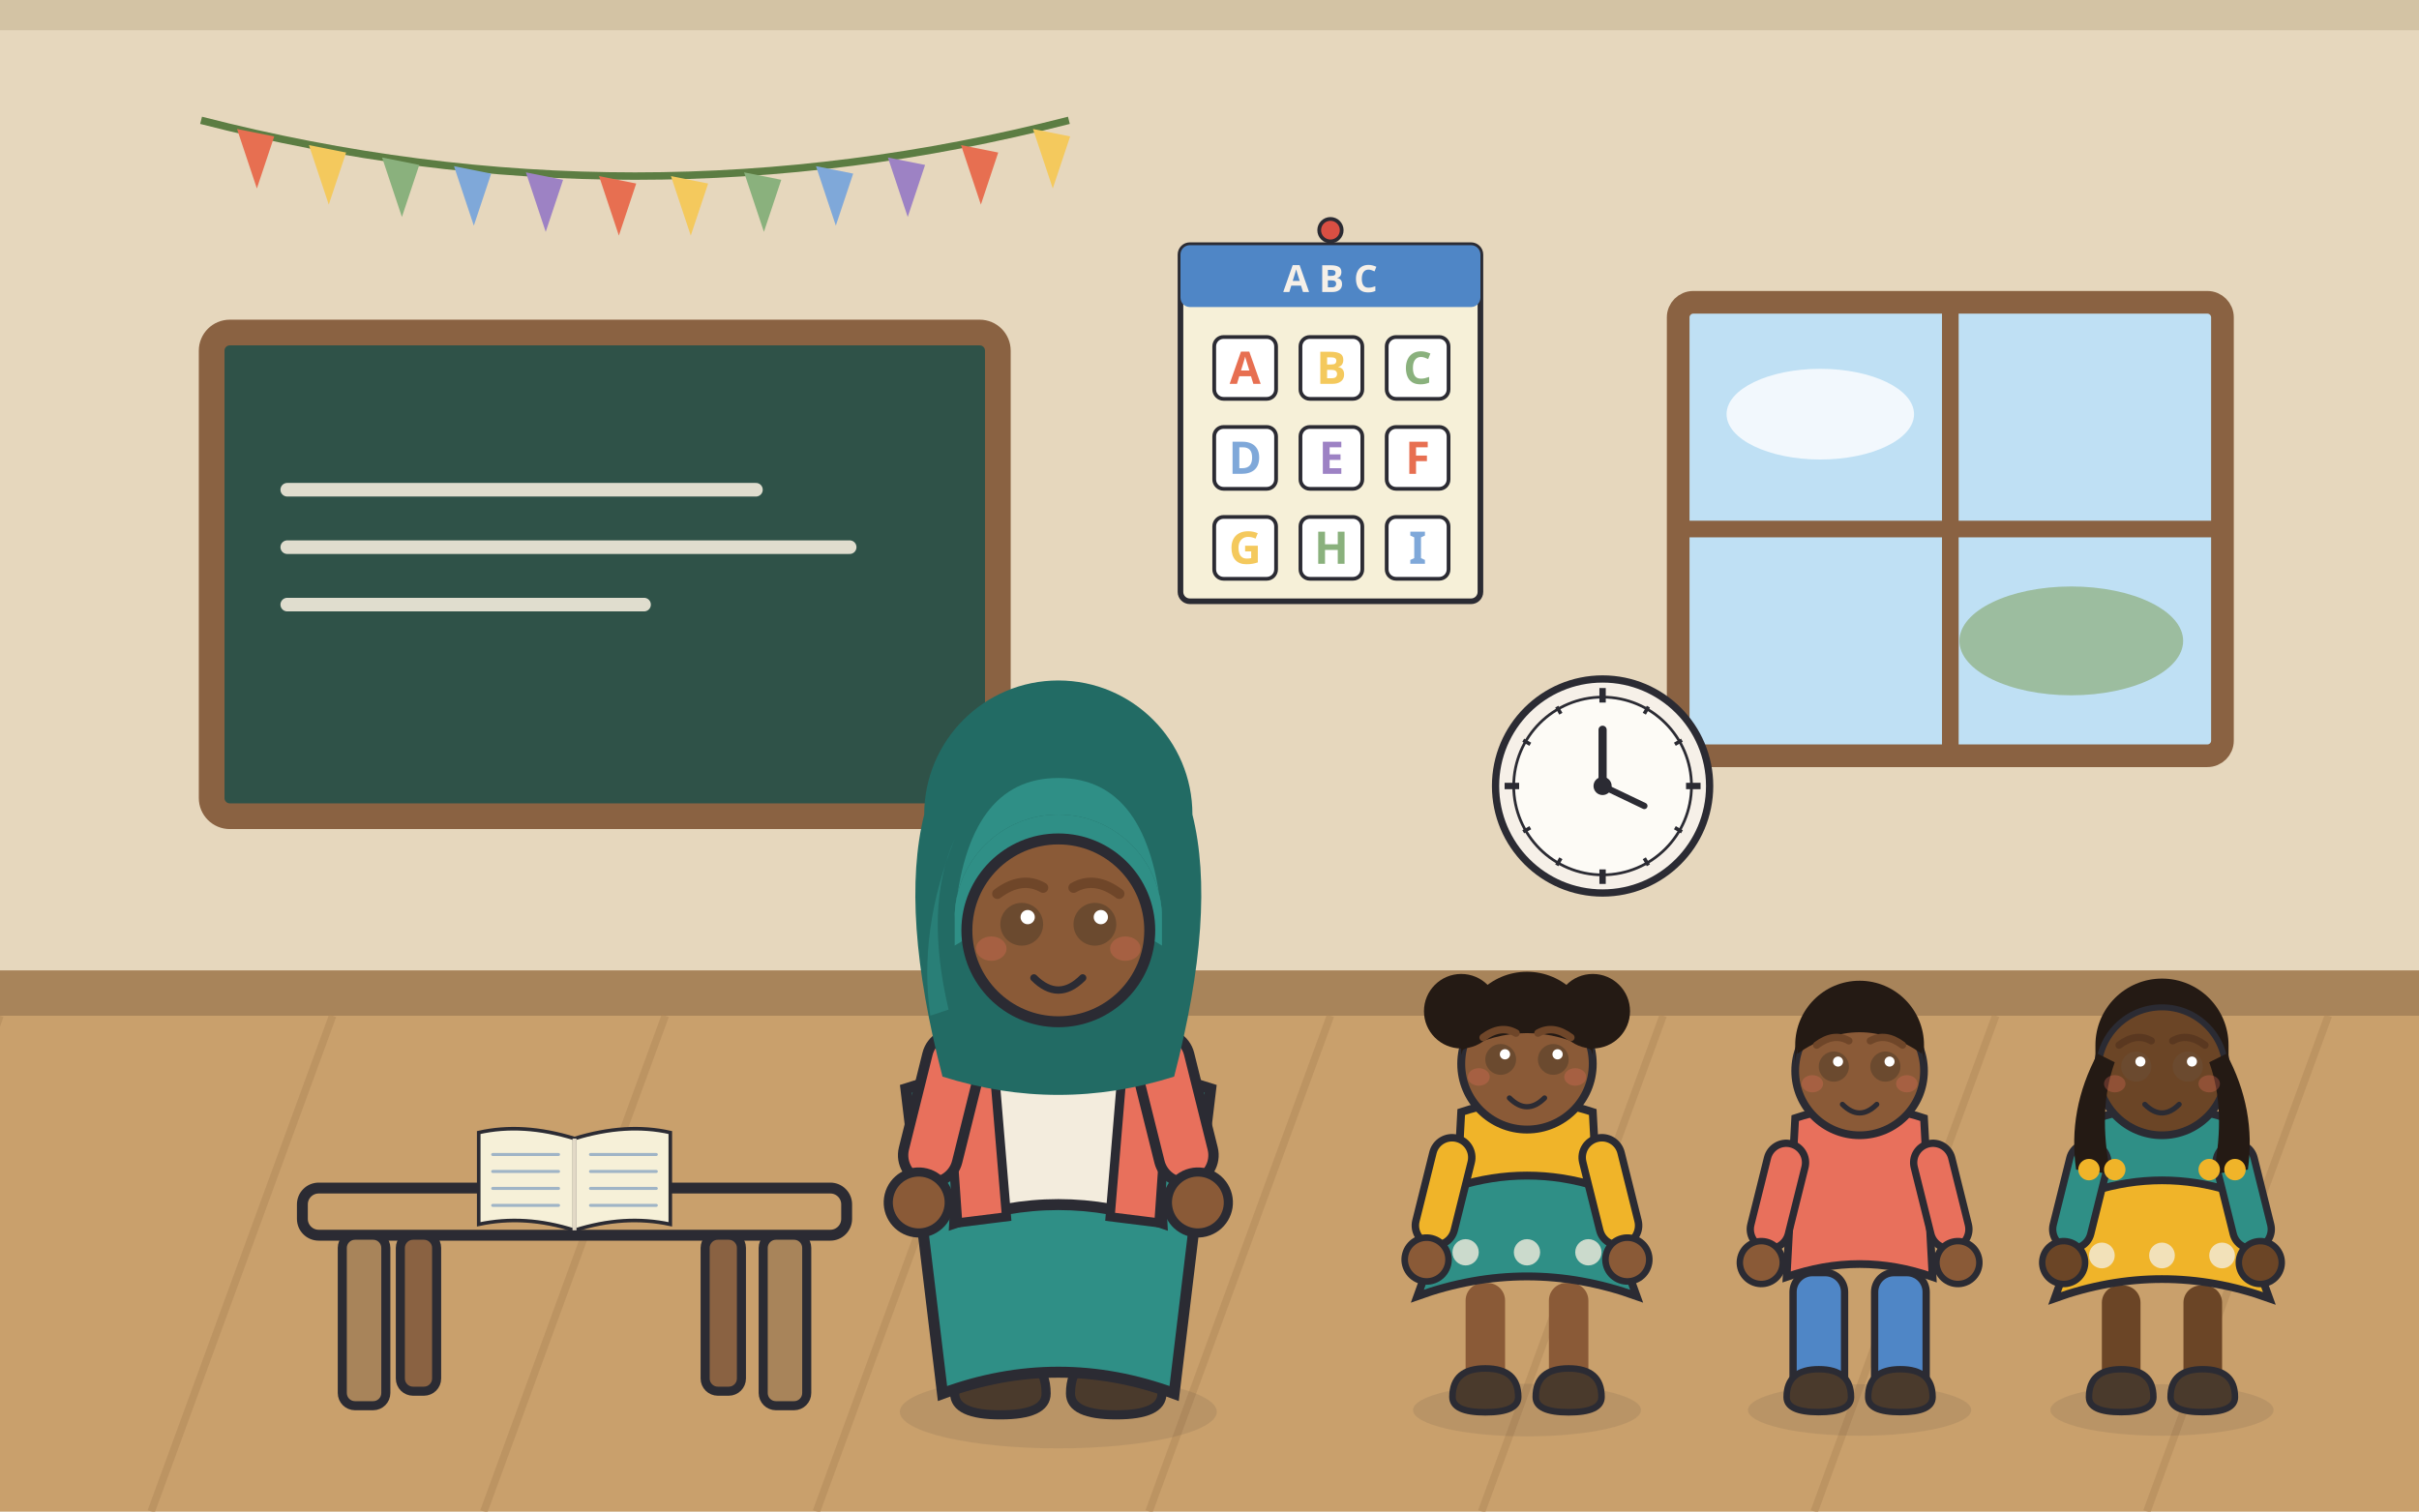
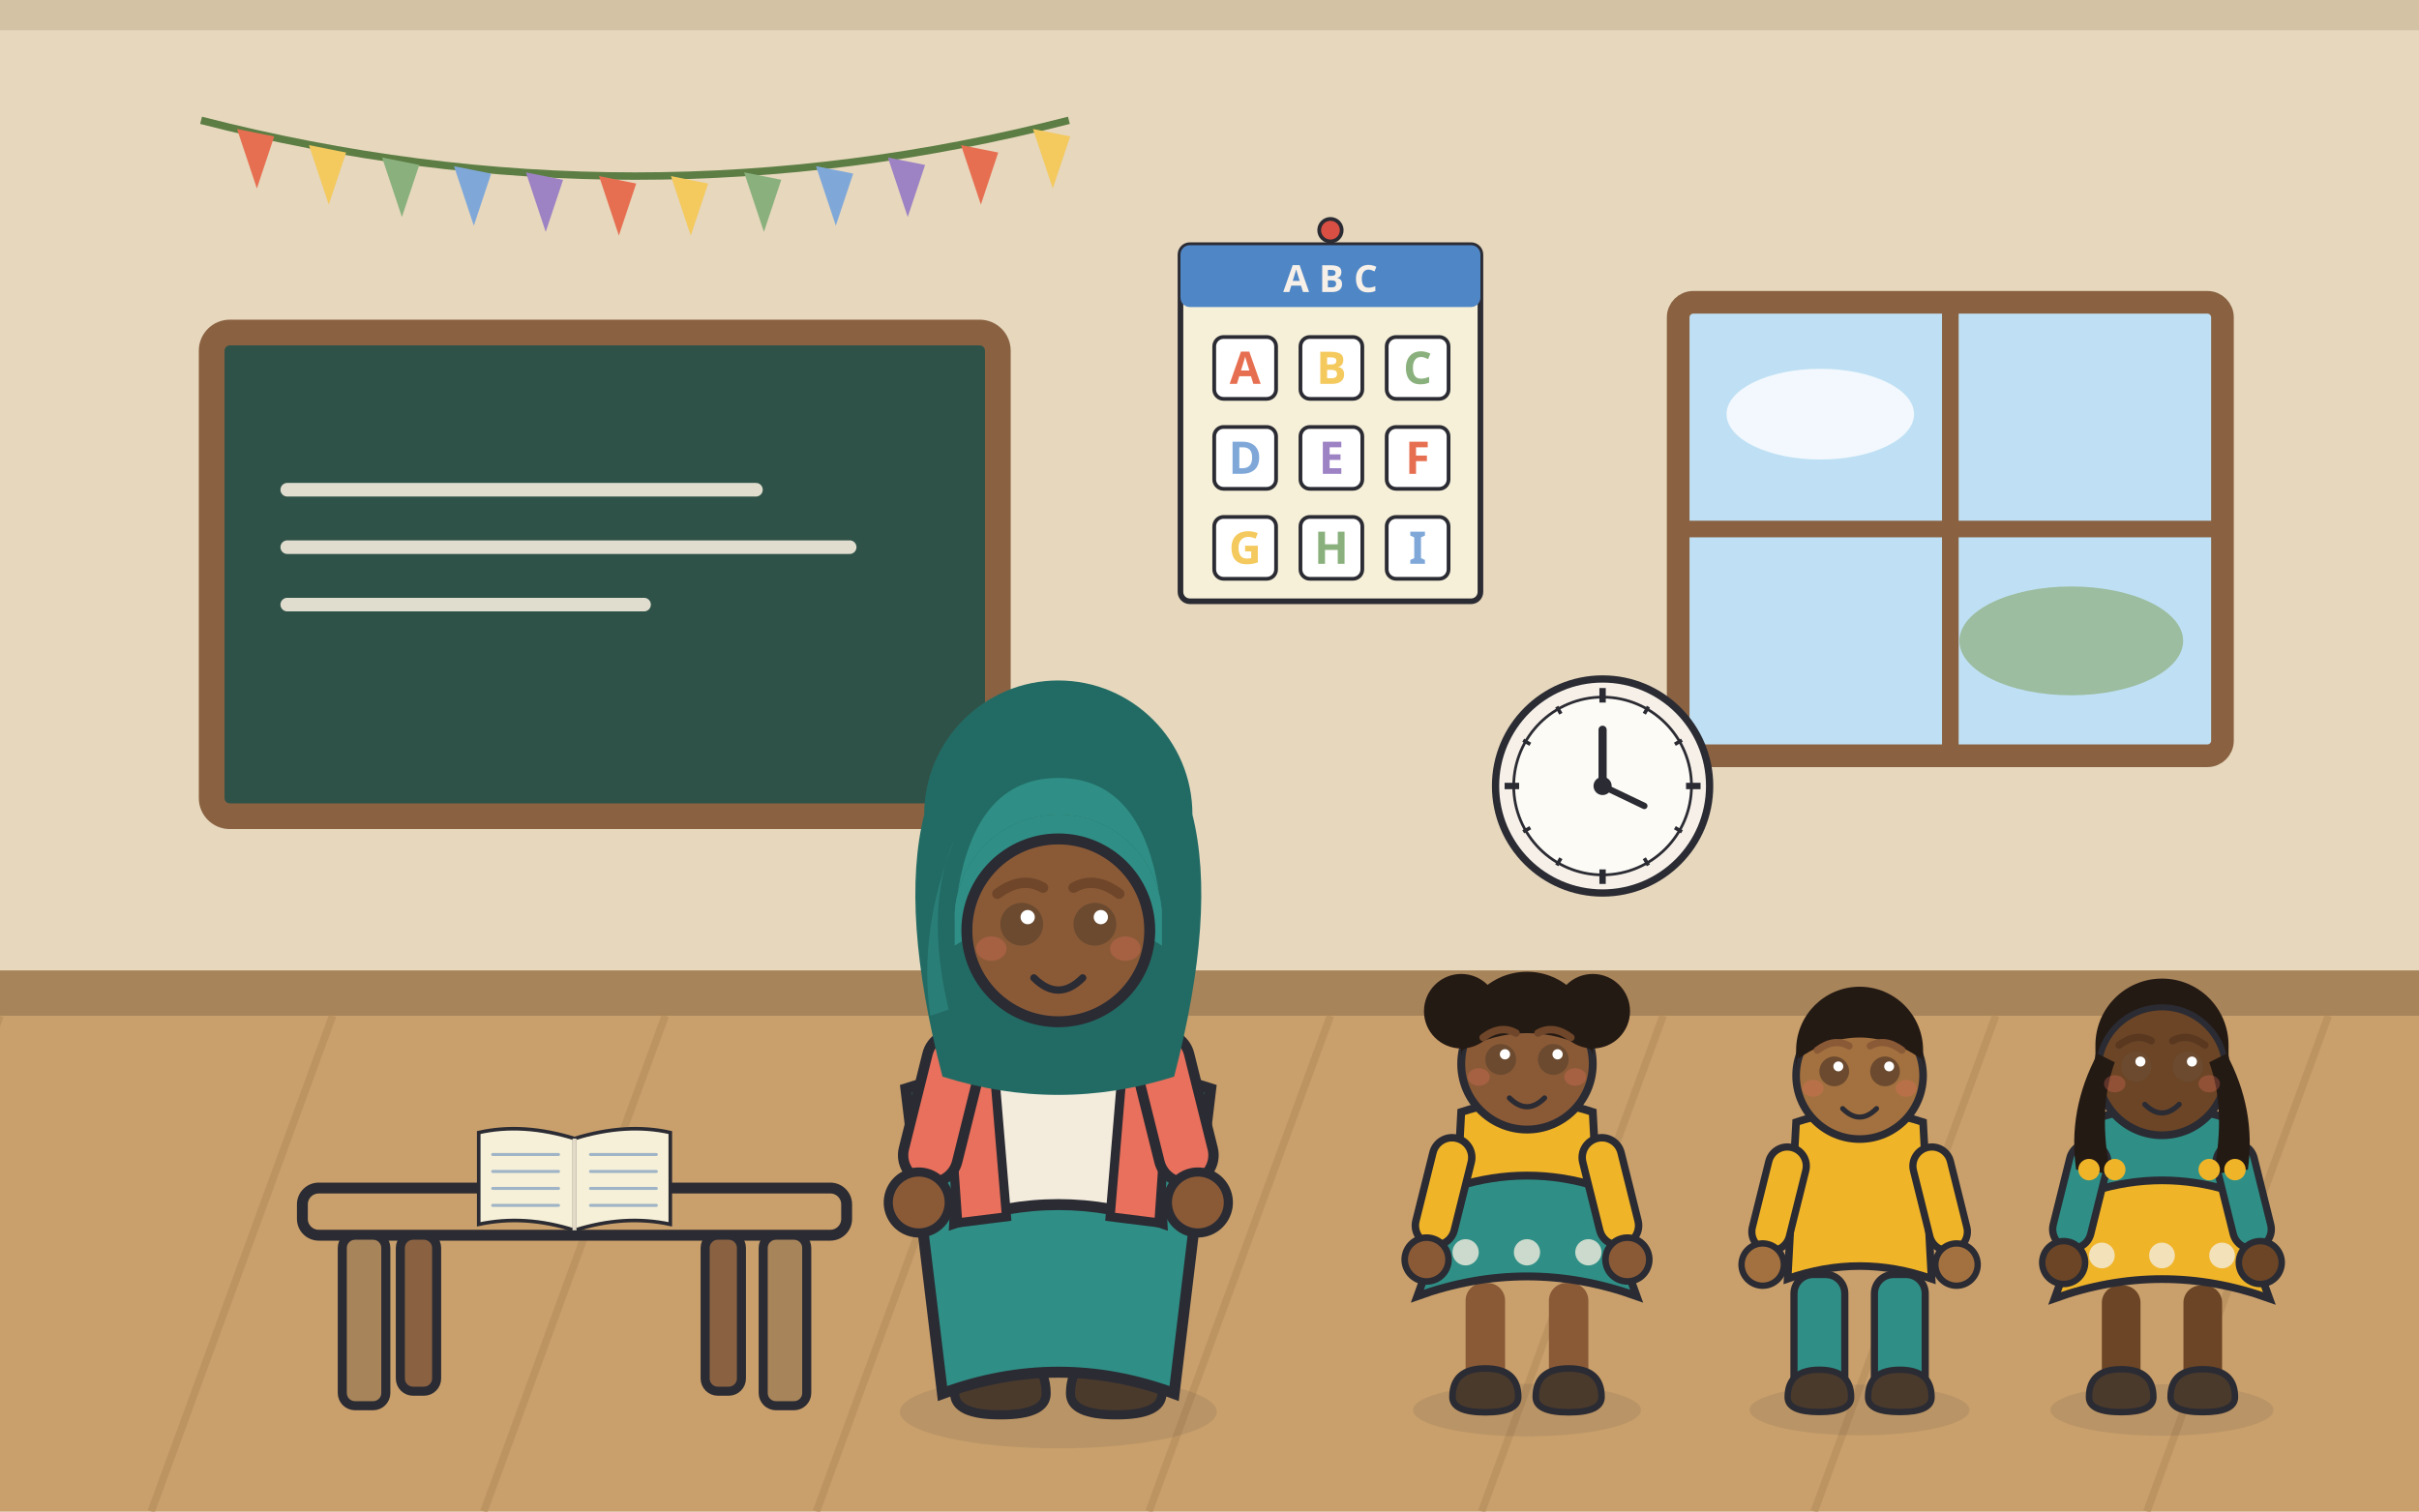
<svg xmlns="http://www.w3.org/2000/svg" viewBox="0 0 1600 1000" role="img">
  <style>
@media (prefers-reduced-motion: no-preference) {
  .anim-idle { animation: idle 3.8s ease-in-out infinite alternate; }
  @keyframes idle { from { transform: translateY(0); } to { transform: translateY(-6px); } }
  .anim-tail { transform-box: fill-box; transform-origin: 100% 20%; animation: tail 2.6s ease-in-out infinite alternate; }
  @keyframes tail { from { transform: rotate(-6deg); } to { transform: rotate(8deg); } }
  .anim-blink { transform-box: fill-box; transform-origin: center; animation: blink 5.2s infinite; }
  @keyframes blink { 0%, 93%, 100% { transform: scaleY(1); } 95%, 97% { transform: scaleY(0.12); } }
  .anim-glow { transform-box: fill-box; transform-origin: center; animation: glow 4.2s ease-in-out infinite alternate; }
  @keyframes glow { from { transform: scale(1); opacity: 0.5; } to { transform: scale(1.08); opacity: 0.75; } }
  .anim-shimmer { animation: shimmer 5s ease-in-out infinite alternate; }
  @keyframes shimmer { from { opacity: 0.62; } to { opacity: 0.92; } }
  .anim-grass { transform-box: fill-box; transform-origin: 50% 100%; animation: sway 3.2s ease-in-out infinite alternate; }
  .anim-canopy { transform-box: fill-box; transform-origin: 50% 100%; animation: sway 5.6s ease-in-out infinite alternate; }
  @keyframes sway { from { transform: rotate(-1.8deg); } to { transform: rotate(2.2deg); } }
  .anim-rain { animation: rainfall 1.15s linear infinite; }
  @keyframes rainfall { from { transform: translateY(-32px); opacity: 0.85; } 75% { opacity: 0.55; } to { transform: translateY(72px); opacity: 0; } }
  .anim-ripple { transform-box: fill-box; transform-origin: center; animation: ripple 3.4s ease-in-out infinite alternate; }
  @keyframes ripple { from { transform: scale(1); opacity: 0.8; } to { transform: scale(1.18); opacity: 0.55; } }
  .anim-drip { animation: drip 1s ease-in infinite; }
  @keyframes drip { from { transform: translateY(-12px); opacity: 0.95; } to { transform: translateY(28px); opacity: 0; } }
  .anim-flow { stroke-dasharray: 26 20; animation: flow 0.8s linear infinite; }
  @keyframes flow { from { stroke-dashoffset: 0; } to { stroke-dashoffset: -46; } }
  .anim-splash { transform-box: fill-box; transform-origin: 50% 100%; animation: splashPulse 1.7s ease-in-out infinite alternate; }
  @keyframes splashPulse { from { transform: scale(0.97); } to { transform: scale(1.05); } }
  .anim-strain { transform-box: fill-box; transform-origin: center; animation: strain 0.9s ease-in-out infinite alternate; }
  @keyframes strain { from { transform: translateX(-5px); } to { transform: translateX(4px); } }
  .anim-float { transform-box: fill-box; transform-origin: center; animation: floaty 2.6s ease-in-out infinite alternate; }
  @keyframes floaty { from { transform: translateY(0) scale(1); } to { transform: translateY(-12px) scale(1.08); } }
  .anim-wave { animation: wave 2.4s ease-in-out infinite; opacity: 0; }
  @keyframes wave { 0% { opacity: 0; } 30% { opacity: 0.9; } 60%, 100% { opacity: 0; } }
  .anim-cloud { animation: cloudDrift 9s ease-in-out infinite alternate; }
  @keyframes cloudDrift { from { transform: translateX(-18px); } to { transform: translateX(22px); } }
  .tap-target { cursor: pointer; }
  .tap-target.tap-play { transform-box: fill-box; transform-origin: 50% 85%; animation: tapWiggle 0.7s ease-in-out; }
  .tap-target[data-tap="puddle"].tap-play { transform-origin: center; animation: tapSplash 0.85s ease-out; }
  .tap-target[data-tap="sun"].tap-play { transform-origin: center; animation: tapPulse 0.6s ease-in-out; }
  .tap-target[data-tap="tree"].tap-play { transform-origin: 50% 100%; animation: tapShake 0.7s ease-in-out; }
  @keyframes tapWiggle { 0% { transform: rotate(0); } 25% { transform: rotate(-4deg) scale(1.03); } 55% { transform: rotate(3deg) scale(1.04); } 80% { transform: rotate(-1.5deg); } 100% { transform: rotate(0); } }
  @keyframes tapSplash { 0% { transform: scale(1); } 40% { transform: scale(1.06, 0.94); } 70% { transform: scale(0.97, 1.03); } 100% { transform: scale(1); } }
  @keyframes tapPulse { 0% { transform: scale(1); } 50% { transform: scale(1.12); } 100% { transform: scale(1); } }
  @keyframes tapShake { 0% { transform: rotate(0); } 20% { transform: rotate(2.4deg); } 45% { transform: rotate(-2deg); } 70% { transform: rotate(1.2deg); } 100% { transform: rotate(0); } }
  .tap-burst { opacity: 0; }
  .tap-target.tap-play .tap-burst { opacity: 1; }
  .tap-target.tap-play .tap-burst circle { animation: burstUp 0.6s ease-out forwards; }
  @keyframes burstUp { from { transform: translateY(0); opacity: 0.95; } to { transform: translateY(-90px); opacity: 0; } }
}
</style>
  <rect width="1600" height="1000" fill="#e6d7bd" />
  <rect x="0" y="0" width="1600" height="20" fill="#d3c3a4" />
  <rect x="0" y="660" width="1600" height="340" fill="#c9a06c" />
  <rect x="0" y="642" width="1600" height="30" fill="#a8845a" />
  <path d="M 0 672 L -120 1000" stroke="#b08758" stroke-width="5" opacity="0.5" />
  <path d="M 220 672 L 100 1000" stroke="#b08758" stroke-width="5" opacity="0.5" />
  <path d="M 440 672 L 320 1000" stroke="#b08758" stroke-width="5" opacity="0.5" />
  <path d="M 660 672 L 540 1000" stroke="#b08758" stroke-width="5" opacity="0.5" />
  <path d="M 880 672 L 760 1000" stroke="#b08758" stroke-width="5" opacity="0.5" />
  <path d="M 1100 672 L 980 1000" stroke="#b08758" stroke-width="5" opacity="0.5" />
  <path d="M 1320 672 L 1200 1000" stroke="#b08758" stroke-width="5" opacity="0.5" />
  <path d="M 1540 672 L 1420 1000" stroke="#b08758" stroke-width="5" opacity="0.5" />
  <g transform="translate(400 380)">
    <rect x="-260" y="-160" width="520" height="320" rx="12" fill="#2f5248" stroke="#8a6242" stroke-width="17" />
    <path d="M -210 -56 h 310 M -210 -18 h 372 M -210 20 h 236" stroke="#f3ecdd" stroke-width="9" stroke-linecap="round" opacity="0.9" />
  </g>
  <g transform="translate(1290 350)">
    <rect x="-180" y="-150" width="360" height="300" rx="10" fill="#bfe0f4" stroke="#8a6242" stroke-width="15" />
    <path d="M 0 -150 v 300 M -180 0 h 360" stroke="#8a6242" stroke-width="11" />
    <ellipse cx="-86" cy="-76" rx="62" ry="30" fill="#f7fbfe" opacity="0.9" />
    <ellipse cx="80" cy="74" rx="74" ry="36" fill="#7fa05a" opacity="0.55" />
  </g>
  <g transform="translate(880 280) scale(0.62)">
    <rect x="-160" y="-190" width="320" height="380" rx="10" fill="#f6f0d8" stroke="#2b2b33" stroke-width="6" />
    <rect x="-160" y="-190" width="320" height="66" rx="10" fill="#4f86c6" />
    <text x="0" y="-140" text-anchor="middle" font-family="'Trebuchet MS', sans-serif" font-size="40" font-weight="700" fill="#f6f0e8">A B C</text>
    <rect x="-124" y="-92" width="66" height="66" rx="10" fill="#ffffff" stroke="#2b2b33" stroke-width="4" />
    <text x="-91" y="-42" text-anchor="middle" font-family="'Trebuchet MS', sans-serif" font-size="48" font-weight="700" fill="#e76f51">A</text>
    <rect x="-32" y="-92" width="66" height="66" rx="10" fill="#ffffff" stroke="#2b2b33" stroke-width="4" />
    <text x="1" y="-42" text-anchor="middle" font-family="'Trebuchet MS', sans-serif" font-size="48" font-weight="700" fill="#f4c95d">B</text>
    <rect x="60" y="-92" width="66" height="66" rx="10" fill="#ffffff" stroke="#2b2b33" stroke-width="4" />
    <text x="93" y="-42" text-anchor="middle" font-family="'Trebuchet MS', sans-serif" font-size="48" font-weight="700" fill="#8ab17d">C</text>
    <rect x="-124" y="4" width="66" height="66" rx="10" fill="#ffffff" stroke="#2b2b33" stroke-width="4" />
    <text x="-91" y="54" text-anchor="middle" font-family="'Trebuchet MS', sans-serif" font-size="48" font-weight="700" fill="#7fa8d9">D</text>
    <rect x="-32" y="4" width="66" height="66" rx="10" fill="#ffffff" stroke="#2b2b33" stroke-width="4" />
    <text x="1" y="54" text-anchor="middle" font-family="'Trebuchet MS', sans-serif" font-size="48" font-weight="700" fill="#9d82c4">E</text>
    <rect x="60" y="4" width="66" height="66" rx="10" fill="#ffffff" stroke="#2b2b33" stroke-width="4" />
    <text x="93" y="54" text-anchor="middle" font-family="'Trebuchet MS', sans-serif" font-size="48" font-weight="700" fill="#e76f51">F</text>
    <rect x="-124" y="100" width="66" height="66" rx="10" fill="#ffffff" stroke="#2b2b33" stroke-width="4" />
    <text x="-91" y="150" text-anchor="middle" font-family="'Trebuchet MS', sans-serif" font-size="48" font-weight="700" fill="#f4c95d">G</text>
    <rect x="-32" y="100" width="66" height="66" rx="10" fill="#ffffff" stroke="#2b2b33" stroke-width="4" />
    <text x="1" y="150" text-anchor="middle" font-family="'Trebuchet MS', sans-serif" font-size="48" font-weight="700" fill="#8ab17d">H</text>
    <rect x="60" y="100" width="66" height="66" rx="10" fill="#ffffff" stroke="#2b2b33" stroke-width="4" />
    <text x="93" y="150" text-anchor="middle" font-family="'Trebuchet MS', sans-serif" font-size="48" font-weight="700" fill="#7fa8d9">I</text>
    <circle cx="0" cy="-206" r="12" fill="#d94f43" stroke="#2b2b33" stroke-width="4" />
  </g>
  <g transform="translate(1060 520) scale(0.6)">
    <circle cx="0" cy="0" r="118" fill="#f6f0e8" stroke="#2b2b33" stroke-width="8" />
    <circle cx="0" cy="0" r="98" fill="#fdfbf6" stroke="#2b2b33" stroke-width="3" />
    <path d="M 0 -92 v -16" stroke="#2b2b33" stroke-width="7" transform="rotate(0)" />
    <path d="M 0 -92 v -9" stroke="#2b2b33" stroke-width="4" transform="rotate(30)" />
    <path d="M 0 -92 v -9" stroke="#2b2b33" stroke-width="4" transform="rotate(60)" />
    <path d="M 0 -92 v -16" stroke="#2b2b33" stroke-width="7" transform="rotate(90)" />
    <path d="M 0 -92 v -9" stroke="#2b2b33" stroke-width="4" transform="rotate(120)" />
    <path d="M 0 -92 v -9" stroke="#2b2b33" stroke-width="4" transform="rotate(150)" />
    <path d="M 0 -92 v -16" stroke="#2b2b33" stroke-width="7" transform="rotate(180)" />
    <path d="M 0 -92 v -9" stroke="#2b2b33" stroke-width="4" transform="rotate(210)" />
    <path d="M 0 -92 v -9" stroke="#2b2b33" stroke-width="4" transform="rotate(240)" />
    <path d="M 0 -92 v -16" stroke="#2b2b33" stroke-width="7" transform="rotate(270)" />
    <path d="M 0 -92 v -9" stroke="#2b2b33" stroke-width="4" transform="rotate(300)" />
    <path d="M 0 -92 v -9" stroke="#2b2b33" stroke-width="4" transform="rotate(330)" />
    <path d="M 0 0 v -62" stroke="#2b2b33" stroke-width="9" stroke-linecap="round" />
    <path d="M 0 0 l 46 22" stroke="#2b2b33" stroke-width="7" stroke-linecap="round" />
    <circle cx="0" cy="0" r="10" fill="#2b2b33" />
  </g>
  <g transform="translate(420 96) scale(0.82)">
    <path d="M -350 -20 q 350 90 700 0" stroke="#5c7d43" stroke-width="6" fill="none" />
    <path d="M -321 -13 l 30 6 l -14 42 z" fill="#e76f51" />
    <path d="M -263 -0 l 30 6 l -14 42 z" fill="#f4c95d" />
    <path d="M -204 10 l 30 6 l -14 42 z" fill="#8ab17d" />
    <path d="M -146 17 l 30 6 l -14 42 z" fill="#7fa8d9" />
    <path d="M -88 22 l 30 6 l -14 42 z" fill="#9d82c4" />
    <path d="M -29 25 l 30 6 l -14 42 z" fill="#e76f51" />
    <path d="M 29 25 l 30 6 l -14 42 z" fill="#f4c95d" />
    <path d="M 88 22 l 30 6 l -14 42 z" fill="#8ab17d" />
    <path d="M 146 17 l 30 6 l -14 42 z" fill="#7fa8d9" />
    <path d="M 204 10 l 30 6 l -14 42 z" fill="#9d82c4" />
    <path d="M 263 -0 l 30 6 l -14 42 z" fill="#e76f51" />
    <path d="M 321 -13 l 30 6 l -14 42 z" fill="#f4c95d" />
  </g>
  <g transform="translate(380 930) scale(1.2)">
    <rect x="-150" y="-120" width="300" height="26" rx="9" fill="#c9a06c" stroke="#2b2b33" stroke-width="6" />
    <rect x="-128" y="-94" width="24" height="94" rx="7" fill="#a8845a" stroke="#2b2b33" stroke-width="5" />
    <rect x="104" y="-94" width="24" height="94" rx="7" fill="#a8845a" stroke="#2b2b33" stroke-width="5" />
    <rect x="-96" y="-94" width="20" height="86" rx="7" fill="#8a6242" stroke="#2b2b33" stroke-width="5" />
    <rect x="72" y="-94" width="20" height="86" rx="7" fill="#8a6242" stroke="#2b2b33" stroke-width="5" />
    <g transform="translate(0 -122)">
      <g transform="translate(0 0) scale(0.55)">
        <path d="M 0 -46 q -52 -16 -96 -6 l 0 92 q 46 -10 96 6 z" fill="#f6f0d8" stroke="#2b2b33" stroke-width="3.6" />
        <path d="M 0 -46 q 52 -16 96 -6 l 0 92 q -46 -10 -96 6 z" fill="#f6f0d8" stroke="#2b2b33" stroke-width="3.6" />
        <path d="M -16 -30 h -66" stroke="#9fb4c6" stroke-width="3" stroke-linecap="round" />
        <path d="M -16 -13 h -66" stroke="#9fb4c6" stroke-width="3" stroke-linecap="round" />
        <path d="M -16 4 h -66" stroke="#9fb4c6" stroke-width="3" stroke-linecap="round" />
        <path d="M -16 21 h -66" stroke="#9fb4c6" stroke-width="3" stroke-linecap="round" />
        <path d="M 16 -30 h 66" stroke="#9fb4c6" stroke-width="3" stroke-linecap="round" />
        <path d="M 16 -13 h 66" stroke="#9fb4c6" stroke-width="3" stroke-linecap="round" />
        <path d="M 16 4 h 66" stroke="#9fb4c6" stroke-width="3" stroke-linecap="round" />
        <path d="M 16 21 h 66" stroke="#9fb4c6" stroke-width="3" stroke-linecap="round" />
        <path d="M 0 -46 v 92" stroke="#e2d9c6" stroke-width="4" />
      </g>
    </g>
  </g>
  <g transform="translate(700 930) scale(2.016 2.016)">
    <ellipse cx="0" cy="2" rx="52" ry="12" fill="#2b2b33" opacity="0.10" />
    <g class="tap-target" data-figure="yasmin" data-tap="yasmin" data-mood="happy">
      <g class="anim-idle" style="animation-delay:2.02s">
        <rect x="-31" y="-62" width="24" height="58" rx="9" fill="#2f8f86" stroke="#2b2b33" stroke-width="3.4" />
        <rect x="7" y="-62" width="24" height="58" rx="9" fill="#2f8f86" stroke="#2b2b33" stroke-width="3.4" />
        <path d="M -34 -4 q 0 -13 15 -13 q 15 0 15 13 q 0 7 -15 7 q -15 0 -15 -7 z" fill="#4a3a2c" stroke="#2b2b33" stroke-width="3" />
        <path d="M 4 -4 q 0 -13 15 -13 q 15 0 15 13 q 0 7 -15 7 q -15 0 -15 -7 z" fill="#4a3a2c" stroke="#2b2b33" stroke-width="3" />
        <path d="M -38 -4 q 38 -14 76 0 l 12 -100 q -50 -16 -100 0 z" fill="#2f8f86" stroke="#2b2b33" stroke-width="3.6" />
        <path d="M -34 -60 q 34 -12 68 0 l -4 -74 q -30 -10 -60 0 z" fill="#f3ecdd" stroke="#2b2b33" stroke-width="3.6" />
        <path d="M -33 -60 l -5 -72 l 15 -2 l 6 72 z M 33 -60 l 5 -72 l -15 -2 l -6 72 z" fill="#e8705c" stroke="#2b2b33" stroke-width="3" />
        <g transform="translate(-32 -122) rotate(14)">
          <rect x="-9" y="0" width="18" height="50" rx="9" fill="#e8705c" stroke="#2b2b33" stroke-width="3.4" />
          <circle cx="0" cy="57" r="10" fill="#8a5a37" stroke="#2b2b33" stroke-width="3" />
        </g>
        <g transform="translate(32 -122) rotate(-14)">
          <rect x="-9" y="0" width="18" height="50" rx="9" fill="#e8705c" stroke="#2b2b33" stroke-width="3.4" />
          <circle cx="0" cy="57" r="10" fill="#8a5a37" stroke="#2b2b33" stroke-width="3" />
        </g>
        <g transform="translate(0 -156)">
          <path d="M -38 48 q -14 -54 -6 -86 a 36 36 0 0 1 88 0 q 8 32 -6 86 q -38 12 -76 0 z" fill="#226b64" />
          <path d="M -34 -4 a 34 34 0 0 1 68 0 q -4 -46 -34 -46 q -30 0 -34 46 z" fill="#2f8f86" />
          <path d="M -36 26 q -8 -34 2 -56 q -12 30 -8 58 z" fill="#2f8f86" opacity="0.55" />
          <path d="M -34 -4 a 34 34 0 0 1 68 0 l 0 9 q -34 -21 -68 0 z" fill="#2f8f86" />
          <circle cx="0" cy="0" r="30" fill="#8a5a37" stroke="#2b2b33" stroke-width="3.6" />
          <path d="M -30 2 a 30 30 0 0 0 60 0" fill="none" />
          <g transform="translate(-12 -2)">
            <g class="anim-blink">
              <circle cx="0" cy="0" r="7.02" fill="#6b4a2f" />
              <circle cx="1.95" cy="-2.34" r="2.34" fill="#fff" />
            </g>
          </g>
          <g transform="translate(12 -2)">
            <g class="anim-blink">
              <circle cx="0" cy="0" r="7.02" fill="#6b4a2f" />
              <circle cx="1.95" cy="-2.34" r="2.34" fill="#fff" />
            </g>
          </g>
          <path d="M -20 -12 q 8 -6 15 -2 M 20 -12 q -8 -6 -15 -2" stroke="#6f4629" stroke-width="3.4" fill="none" stroke-linecap="round" />
          <g transform="translate(0 14)">
            <path d="M -8 1.6 q 8 8 16 0" stroke="#2b2b33" stroke-width="2.4" fill="none" stroke-linecap="round" />
          </g>
          <ellipse cx="-22" cy="6" rx="5" ry="4" fill="#e8705c" opacity="0.30" />
          <ellipse cx="22" cy="6" rx="5" ry="4" fill="#e8705c" opacity="0.30" />
        </g>
      </g>
    </g>
  </g>
  <g transform="translate(1010 930) scale(1.45 1.45)">
    <ellipse cx="0" cy="2" rx="52" ry="12" fill="#2b2b33" opacity="0.10" />
    <g class="tap-target" data-figure="amal" data-tap="amal" data-mood="happy">
      <g class="anim-idle" style="animation-delay:0.73s">
        <rect x="-28" y="-56" width="18" height="52" rx="8" fill="#8a5a37" />
        <rect x="10" y="-56" width="18" height="52" rx="8" fill="#8a5a37" />
        <path d="M -34 -4 q 0 -13 15 -13 q 15 0 15 13 q 0 7 -15 7 q -15 0 -15 -7 z" fill="#4a3a2c" stroke="#2b2b33" stroke-width="3" />
        <path d="M 4 -4 q 0 -13 15 -13 q 15 0 15 13 q 0 7 -15 7 q -15 0 -15 -7 z" fill="#4a3a2c" stroke="#2b2b33" stroke-width="3" />
        <path d="M -34 -60 q 34 -12 68 0 l -4 -74 q -30 -10 -60 0 z" fill="#f0b429" stroke="#2b2b33" stroke-width="3.6" />
        <path d="M -50 -50 q 50 -18 100 0 l -18 -50 q -32 -10 -64 0 z" fill="#2f8f86" stroke="#2b2b33" stroke-width="3.6" />
        <circle cx="-28" cy="-70" r="6" fill="#f3ecdd" opacity="0.8" />
        <circle cx="0" cy="-70" r="6" fill="#f3ecdd" opacity="0.8" />
        <circle cx="28" cy="-70" r="6" fill="#f3ecdd" opacity="0.8" />
        <g transform="translate(-32 -122) rotate(14)">
          <rect x="-9" y="0" width="18" height="50" rx="9" fill="#f0b429" stroke="#2b2b33" stroke-width="3.4" />
          <circle cx="0" cy="57" r="10" fill="#8a5a37" stroke="#2b2b33" stroke-width="3" />
        </g>
        <g transform="translate(32 -122) rotate(-14)">
          <rect x="-9" y="0" width="18" height="50" rx="9" fill="#f0b429" stroke="#2b2b33" stroke-width="3.4" />
          <circle cx="0" cy="57" r="10" fill="#8a5a37" stroke="#2b2b33" stroke-width="3" />
        </g>
        <g transform="translate(0 -156)">
          <circle cx="0" cy="0" r="30" fill="#8a5a37" stroke="#2b2b33" stroke-width="3.6" />
          <circle cx="-30" cy="-24" r="17" fill="#241a14" />
          <circle cx="30" cy="-24" r="17" fill="#241a14" />
          <path d="M -30 -6 a 30 30 0 0 1 60 0 q -30 -16 -60 0 z" fill="#241a14" />
          <path d="M -30 -4 a 31 31 0 0 1 60 0 l 0 -8 a 30 30 0 0 0 -60 0 z" fill="#241a14" />
          <path d="M -30 2 a 30 30 0 0 0 60 0" fill="none" />
          <g transform="translate(-12 -2)">
            <g class="anim-blink">
              <circle cx="0" cy="0" r="7.02" fill="#6b4a2f" />
              <circle cx="1.95" cy="-2.34" r="2.34" fill="#fff" />
            </g>
          </g>
          <g transform="translate(12 -2)">
            <g class="anim-blink">
              <circle cx="0" cy="0" r="7.02" fill="#6b4a2f" />
              <circle cx="1.95" cy="-2.34" r="2.34" fill="#fff" />
            </g>
          </g>
          <path d="M -20 -12 q 8 -6 15 -2 M 20 -12 q -8 -6 -15 -2" stroke="#6f4629" stroke-width="3.4" fill="none" stroke-linecap="round" />
          <g transform="translate(0 14)">
            <path d="M -8 1.6 q 8 8 16 0" stroke="#2b2b33" stroke-width="2.4" fill="none" stroke-linecap="round" />
          </g>
          <ellipse cx="-22" cy="6" rx="5" ry="4" fill="#e8705c" opacity="0.30" />
          <ellipse cx="22" cy="6" rx="5" ry="4" fill="#e8705c" opacity="0.30" />
        </g>
      </g>
    </g>
  </g>
-   <g transform="translate(1230 930) scale(1.42 1.42)">
+   <g transform="translate(1230 930) scale(1.4 1.4)">
    <ellipse cx="0" cy="2" rx="52" ry="12" fill="#2b2b33" opacity="0.10" />
-     <g class="tap-target" data-figure="adam" data-tap="adam" data-mood="happy">
+     <g class="tap-target" data-figure="leo" data-tap="leo" data-mood="happy">
      <g class="anim-idle" style="animation-delay:1.10s">
-         <rect x="-31" y="-62" width="24" height="58" rx="9" fill="#4f86c6" stroke="#2b2b33" stroke-width="3.4" />
-         <rect x="7" y="-62" width="24" height="58" rx="9" fill="#4f86c6" stroke="#2b2b33" stroke-width="3.4" />
+         <rect x="-31" y="-62" width="24" height="58" rx="9" fill="#2f8f86" stroke="#2b2b33" stroke-width="3.4" />
+         <rect x="7" y="-62" width="24" height="58" rx="9" fill="#2f8f86" stroke="#2b2b33" stroke-width="3.4" />
        <path d="M -34 -4 q 0 -13 15 -13 q 15 0 15 13 q 0 7 -15 7 q -15 0 -15 -7 z" fill="#4a3a2c" stroke="#2b2b33" stroke-width="3" />
        <path d="M 4 -4 q 0 -13 15 -13 q 15 0 15 13 q 0 7 -15 7 q -15 0 -15 -7 z" fill="#4a3a2c" stroke="#2b2b33" stroke-width="3" />
-         <path d="M -34 -60 q 34 -12 68 0 l -4 -74 q -30 -10 -60 0 z" fill="#e8705c" stroke="#2b2b33" stroke-width="3.6" />
+         <path d="M -34 -60 q 34 -12 68 0 l -4 -74 q -30 -10 -60 0 z" fill="#f0b429" stroke="#2b2b33" stroke-width="3.6" />
        <g transform="translate(-32 -122) rotate(14)">
-           <rect x="-9" y="0" width="18" height="50" rx="9" fill="#e8705c" stroke="#2b2b33" stroke-width="3.4" />
-           <circle cx="0" cy="57" r="10" fill="#8a5a37" stroke="#2b2b33" stroke-width="3" />
+           <rect x="-9" y="0" width="18" height="50" rx="9" fill="#f0b429" stroke="#2b2b33" stroke-width="3.4" />
+           <circle cx="0" cy="57" r="10" fill="#a3713f" stroke="#2b2b33" stroke-width="3" />
        </g>
        <g transform="translate(32 -122) rotate(-14)">
-           <rect x="-9" y="0" width="18" height="50" rx="9" fill="#e8705c" stroke="#2b2b33" stroke-width="3.4" />
-           <circle cx="0" cy="57" r="10" fill="#8a5a37" stroke="#2b2b33" stroke-width="3" />
+           <rect x="-9" y="0" width="18" height="50" rx="9" fill="#f0b429" stroke="#2b2b33" stroke-width="3.4" />
+           <circle cx="0" cy="57" r="10" fill="#a3713f" stroke="#2b2b33" stroke-width="3" />
        </g>
        <g transform="translate(0 -156)">
-           <circle cx="0" cy="0" r="30" fill="#8a5a37" stroke="#2b2b33" stroke-width="3.6" />
+           <circle cx="0" cy="0" r="30" fill="#a3713f" stroke="#2b2b33" stroke-width="3.6" />
          <path d="M -30 -2 a 30 30 0 0 1 60 0 l 0 -10 a 30 30 0 0 0 -60 0 z" fill="#241a14" />
          <path d="M -29 -8 a 29 29 0 0 1 58 0 q -29 -20 -58 0 z" fill="#241a14" />
          <path d="M -30 2 a 30 30 0 0 0 60 0" fill="none" />
          <g transform="translate(-12 -2)">
            <g class="anim-blink">
              <circle cx="0" cy="0" r="7.02" fill="#6b4a2f" />
              <circle cx="1.95" cy="-2.34" r="2.34" fill="#fff" />
            </g>
          </g>
          <g transform="translate(12 -2)">
            <g class="anim-blink">
              <circle cx="0" cy="0" r="7.02" fill="#6b4a2f" />
              <circle cx="1.95" cy="-2.34" r="2.34" fill="#fff" />
            </g>
          </g>
-           <path d="M -20 -12 q 8 -6 15 -2 M 20 -12 q -8 -6 -15 -2" stroke="#6f4629" stroke-width="3.4" fill="none" stroke-linecap="round" />
+           <path d="M -20 -12 q 8 -6 15 -2 M 20 -12 q -8 -6 -15 -2" stroke="#8a5a37" stroke-width="3.4" fill="none" stroke-linecap="round" />
          <g transform="translate(0 14)">
            <path d="M -8 1.6 q 8 8 16 0" stroke="#2b2b33" stroke-width="2.4" fill="none" stroke-linecap="round" />
          </g>
          <ellipse cx="-22" cy="6" rx="5" ry="4" fill="#e8705c" opacity="0.30" />
          <ellipse cx="22" cy="6" rx="5" ry="4" fill="#e8705c" opacity="0.30" />
        </g>
      </g>
    </g>
  </g>
  <g transform="translate(1430 930) scale(1.42 1.42)">
    <ellipse cx="0" cy="2" rx="52" ry="12" fill="#2b2b33" opacity="0.10" />
    <g class="tap-target" data-figure="samira" data-tap="samira" data-mood="happy">
      <g class="anim-idle" style="animation-delay:1.83s">
        <rect x="-28" y="-56" width="18" height="52" rx="8" fill="#6b4526" />
        <rect x="10" y="-56" width="18" height="52" rx="8" fill="#6b4526" />
        <path d="M -34 -4 q 0 -13 15 -13 q 15 0 15 13 q 0 7 -15 7 q -15 0 -15 -7 z" fill="#4a3a2c" stroke="#2b2b33" stroke-width="3" />
        <path d="M 4 -4 q 0 -13 15 -13 q 15 0 15 13 q 0 7 -15 7 q -15 0 -15 -7 z" fill="#4a3a2c" stroke="#2b2b33" stroke-width="3" />
        <path d="M -34 -60 q 34 -12 68 0 l -4 -74 q -30 -10 -60 0 z" fill="#2f8f86" stroke="#2b2b33" stroke-width="3.6" />
        <path d="M -50 -50 q 50 -18 100 0 l -18 -50 q -32 -10 -64 0 z" fill="#f0b429" stroke="#2b2b33" stroke-width="3.6" />
        <circle cx="-28" cy="-70" r="6" fill="#f3ecdd" opacity="0.8" />
        <circle cx="0" cy="-70" r="6" fill="#f3ecdd" opacity="0.8" />
        <circle cx="28" cy="-70" r="6" fill="#f3ecdd" opacity="0.8" />
        <g transform="translate(-32 -122) rotate(14)">
          <rect x="-9" y="0" width="18" height="50" rx="9" fill="#2f8f86" stroke="#2b2b33" stroke-width="3.4" />
          <circle cx="0" cy="57" r="10" fill="#6b4526" stroke="#2b2b33" stroke-width="3" />
        </g>
        <g transform="translate(32 -122) rotate(-14)">
          <rect x="-9" y="0" width="18" height="50" rx="9" fill="#2f8f86" stroke="#2b2b33" stroke-width="3.4" />
          <circle cx="0" cy="57" r="10" fill="#6b4526" stroke="#2b2b33" stroke-width="3" />
        </g>
        <g transform="translate(0 -156)">
          <circle cx="0" cy="0" r="30" fill="#6b4526" stroke="#2b2b33" stroke-width="3.6" />
          <path d="M -31 0 a 31 31 0 0 1 62 0 l 0 -12 a 31 31 0 0 0 -62 0 z" fill="#241a14" />
          <path d="M -30 -8 q -14 26 -10 54 l 16 2 q -6 -30 2 -52 z" fill="#241a14" />
          <path d="M 30 -8 q 14 26 10 54 l -16 2 q 6 -30 -2 -52 z" fill="#241a14" />
          <circle cx="-34" cy="46" r="5" fill="#f0b429" />
          <circle cx="-22" cy="46" r="5" fill="#f0b429" />
          <circle cx="22" cy="46" r="5" fill="#f0b429" />
          <circle cx="34" cy="46" r="5" fill="#f0b429" />
          <path d="M -30 2 a 30 30 0 0 0 60 0" fill="none" />
          <g transform="translate(-12 -2)">
            <g class="anim-blink">
              <circle cx="0" cy="0" r="7.02" fill="#6b4a2f" />
              <circle cx="1.95" cy="-2.34" r="2.34" fill="#fff" />
            </g>
          </g>
          <g transform="translate(12 -2)">
            <g class="anim-blink">
              <circle cx="0" cy="0" r="7.02" fill="#6b4a2f" />
              <circle cx="1.95" cy="-2.34" r="2.34" fill="#fff" />
            </g>
          </g>
          <path d="M -20 -12 q 8 -6 15 -2 M 20 -12 q -8 -6 -15 -2" stroke="#5a3820" stroke-width="3.4" fill="none" stroke-linecap="round" />
          <g transform="translate(0 14)">
            <path d="M -8 1.6 q 8 8 16 0" stroke="#2b2b33" stroke-width="2.4" fill="none" stroke-linecap="round" />
          </g>
          <ellipse cx="-22" cy="6" rx="5" ry="4" fill="#e8705c" opacity="0.30" />
          <ellipse cx="22" cy="6" rx="5" ry="4" fill="#e8705c" opacity="0.30" />
        </g>
      </g>
    </g>
  </g>
</svg>
